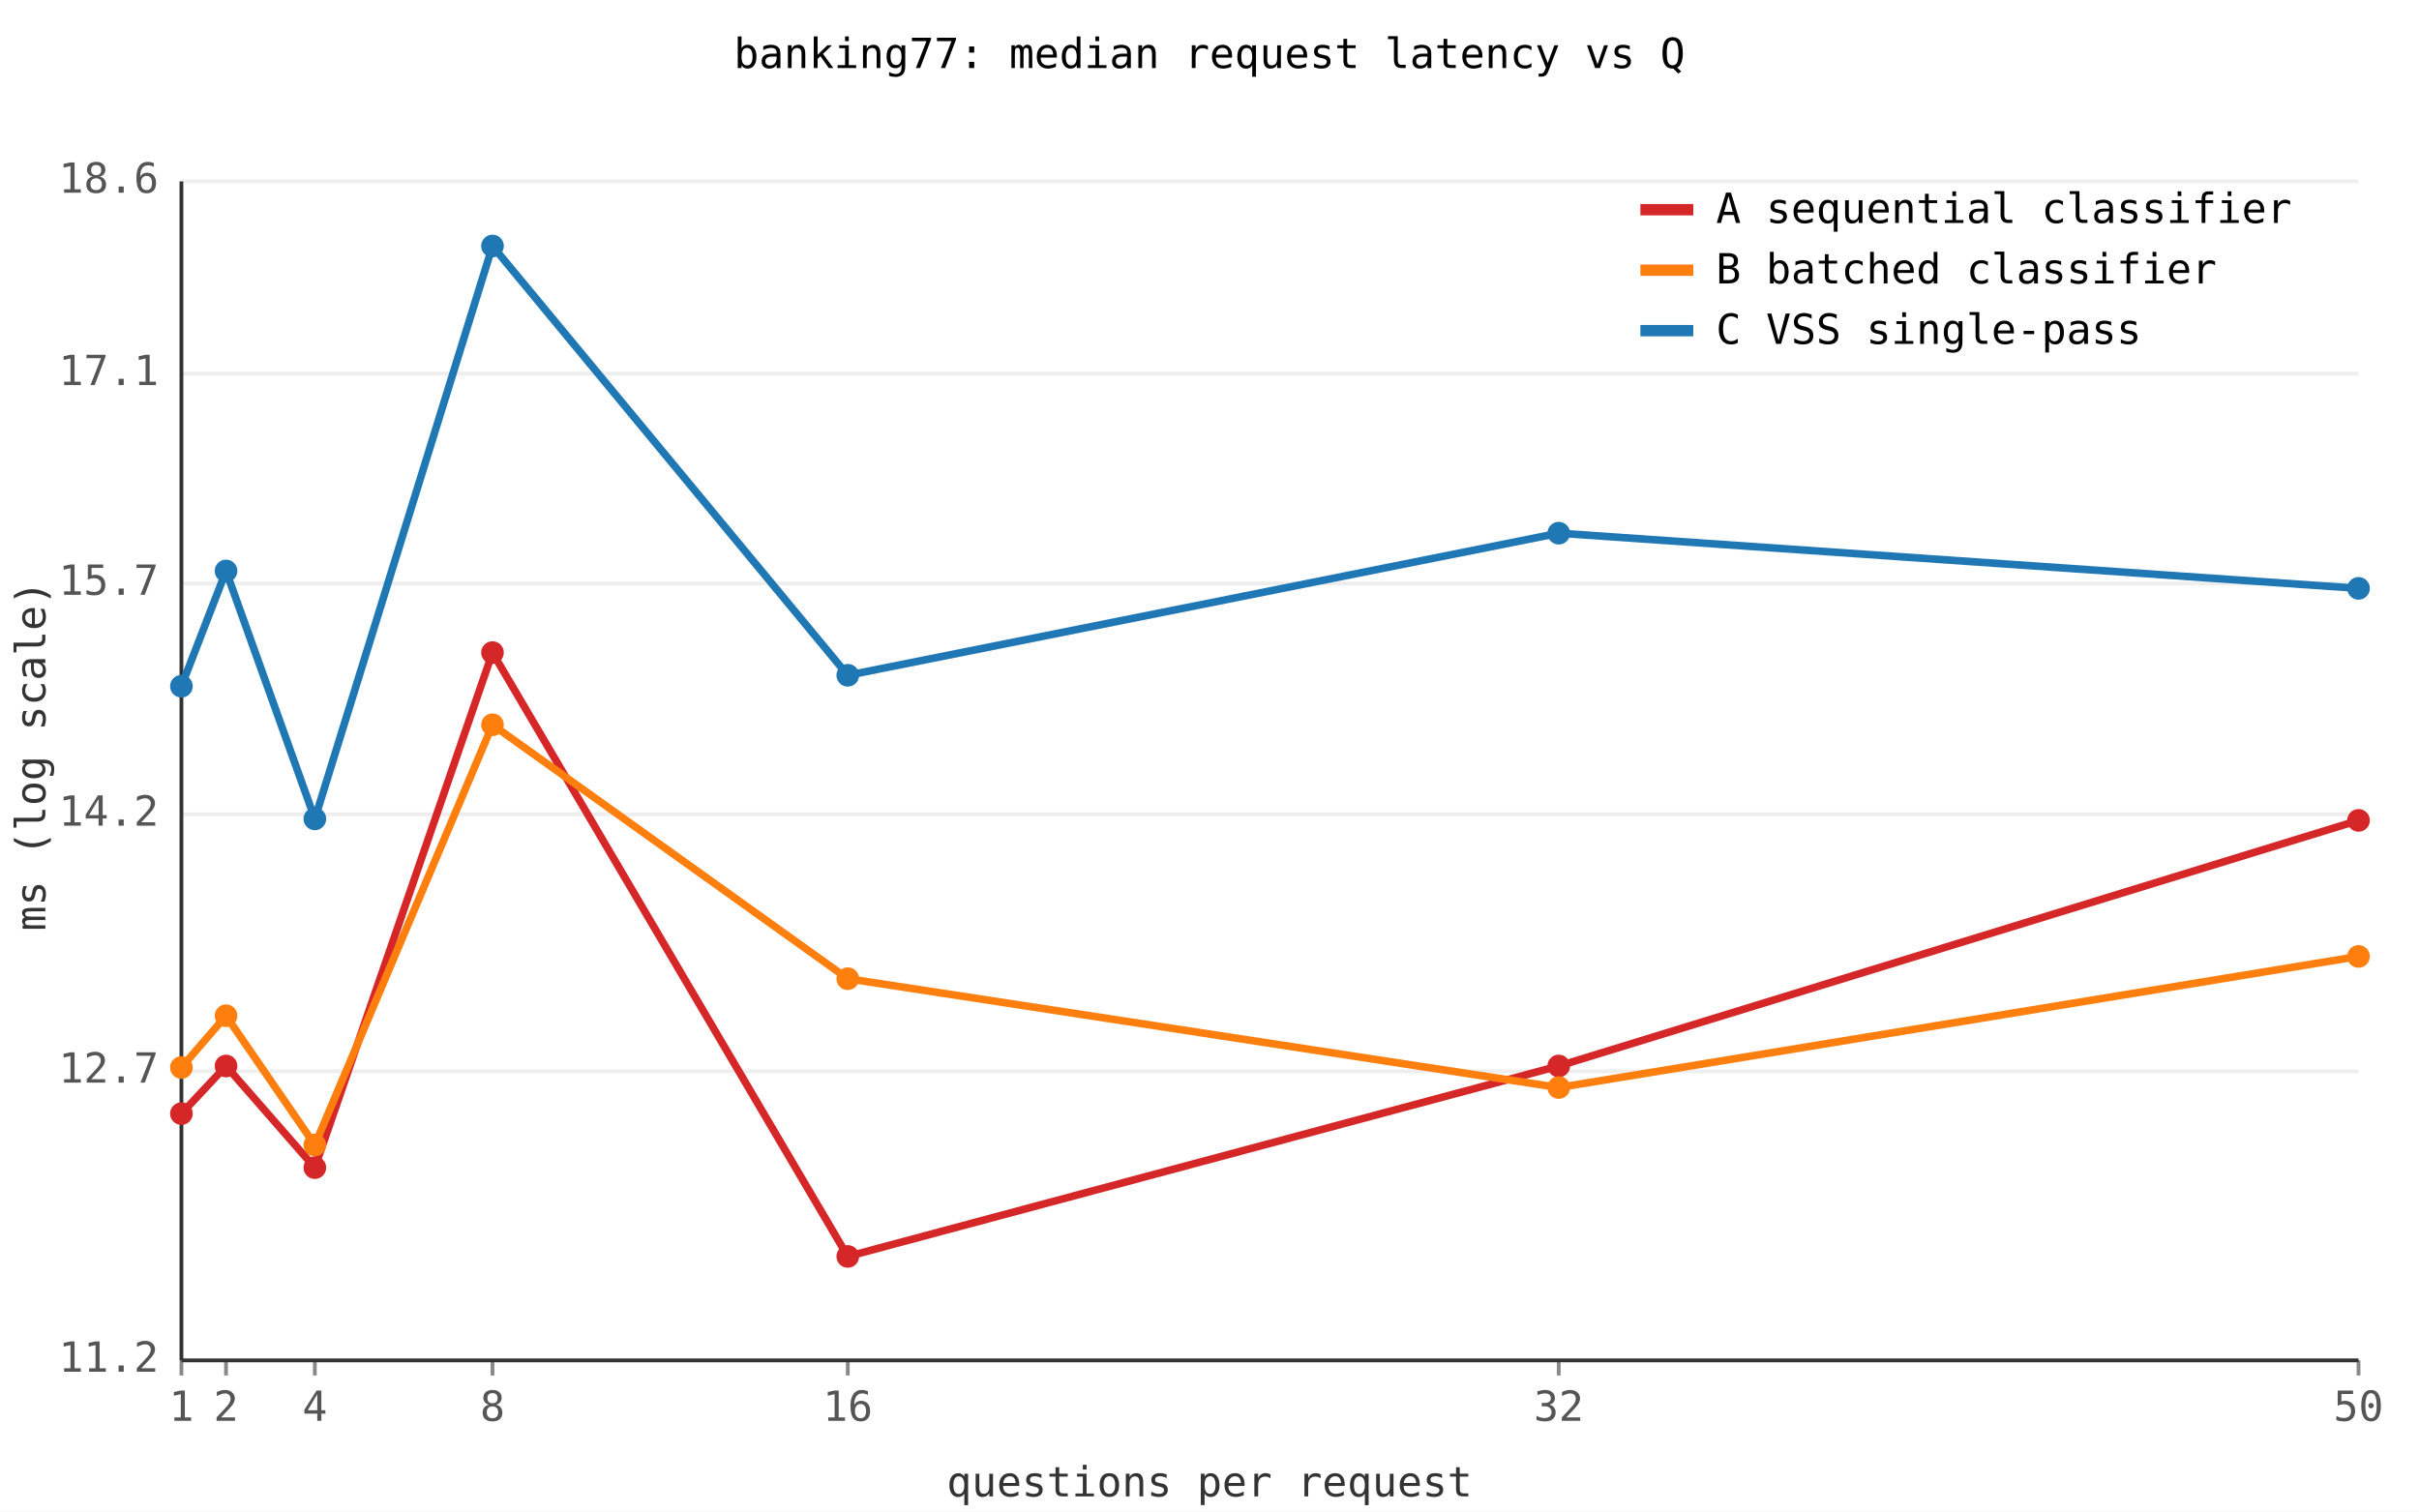
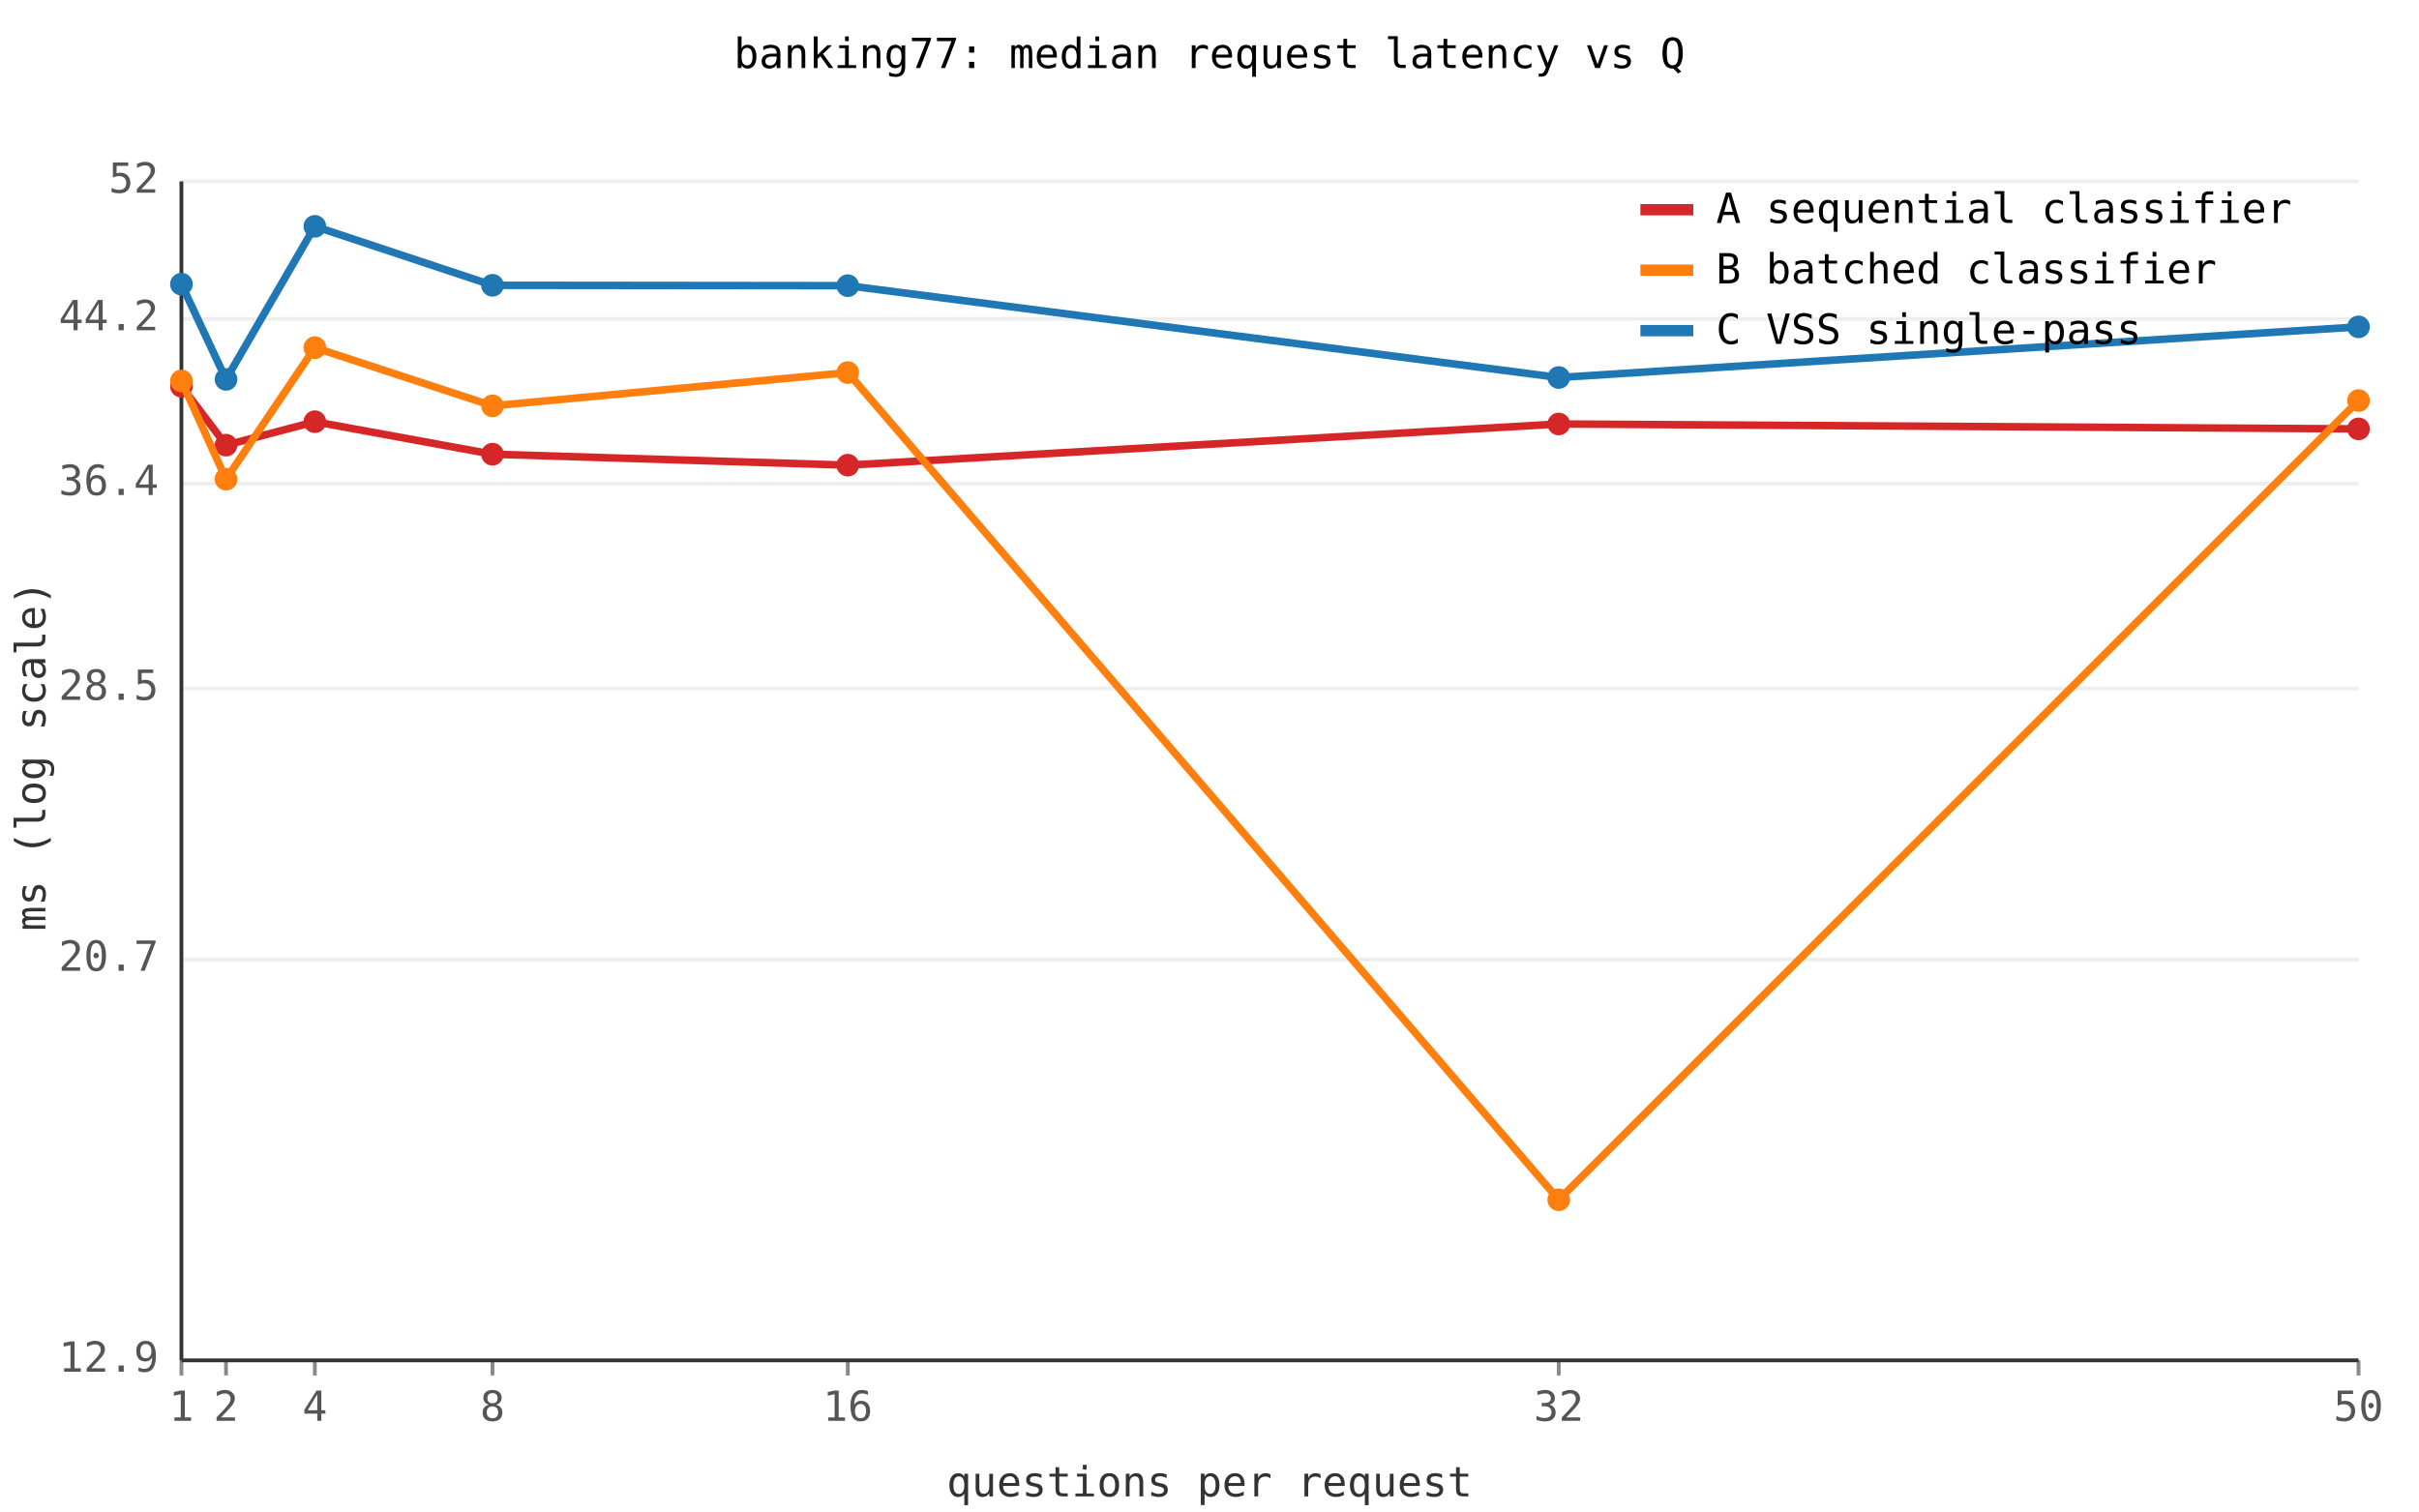
<svg xmlns="http://www.w3.org/2000/svg" viewBox="0 0 640 400" font-family="monospace" font-size="11">
  <rect width="640" height="400" fill="white" />
  <text x="320.0" y="18" text-anchor="middle">banking77: median request latency vs Q</text>
  <line x1="48" y1="360.0" x2="624" y2="360.0" stroke="#eee" />
-   <text x="42" y="363.0" text-anchor="end" fill="#555">11.2</text>
-   <line x1="48" y1="283.5" x2="624" y2="283.5" stroke="#eee" />
-   <text x="42" y="286.5" text-anchor="end" fill="#555">12.7</text>
-   <line x1="48" y1="215.5" x2="624" y2="215.5" stroke="#eee" />
-   <text x="42" y="218.5" text-anchor="end" fill="#555">14.2</text>
-   <line x1="48" y1="154.4" x2="624" y2="154.4" stroke="#eee" />
-   <text x="42" y="157.4" text-anchor="end" fill="#555">15.7</text>
-   <line x1="48" y1="98.9" x2="624" y2="98.9" stroke="#eee" />
-   <text x="42" y="101.9" text-anchor="end" fill="#555">17.1</text>
+   <text x="42" y="363.0" text-anchor="end" fill="#555">12.9</text>
+   <line x1="48" y1="253.9" x2="624" y2="253.9" stroke="#eee" />
+   <text x="42" y="256.9" text-anchor="end" fill="#555">20.7</text>
+   <line x1="48" y1="182.2" x2="624" y2="182.2" stroke="#eee" />
+   <text x="42" y="185.2" text-anchor="end" fill="#555">28.5</text>
+   <line x1="48" y1="128.0" x2="624" y2="128.0" stroke="#eee" />
+   <text x="42" y="131.0" text-anchor="end" fill="#555">36.4</text>
+   <line x1="48" y1="84.4" x2="624" y2="84.4" stroke="#eee" />
+   <text x="42" y="87.4" text-anchor="end" fill="#555">44.2</text>
  <line x1="48" y1="48.0" x2="624" y2="48.0" stroke="#eee" />
-   <text x="42" y="51.0" text-anchor="end" fill="#555">18.6</text>
+   <text x="42" y="51.0" text-anchor="end" fill="#555">52</text>
  <line x1="48.0" y1="360" x2="48.0" y2="364" stroke="#888" />
  <text x="48.0" y="376" text-anchor="middle" fill="#555">1</text>
  <line x1="59.8" y1="360" x2="59.8" y2="364" stroke="#888" />
  <text x="59.8" y="376" text-anchor="middle" fill="#555">2</text>
  <line x1="83.3" y1="360" x2="83.3" y2="364" stroke="#888" />
  <text x="83.3" y="376" text-anchor="middle" fill="#555">4</text>
  <line x1="130.3" y1="360" x2="130.3" y2="364" stroke="#888" />
  <text x="130.3" y="376" text-anchor="middle" fill="#555">8</text>
  <line x1="224.3" y1="360" x2="224.3" y2="364" stroke="#888" />
  <text x="224.3" y="376" text-anchor="middle" fill="#555">16</text>
  <line x1="412.4" y1="360" x2="412.4" y2="364" stroke="#888" />
  <text x="412.4" y="376" text-anchor="middle" fill="#555">32</text>
  <line x1="624.0" y1="360" x2="624.0" y2="364" stroke="#888" />
  <text x="624.0" y="376" text-anchor="middle" fill="#555">50</text>
  <line x1="48" y1="360" x2="624" y2="360" stroke="#333" />
  <line x1="48" y1="360" x2="48" y2="48" stroke="#333" />
  <text x="320.0" y="396" text-anchor="middle" fill="#333">questions per request</text>
  <text x="12" y="200.0" text-anchor="middle" fill="#333" transform="rotate(-90 12 200.0)">ms (log scale)</text>
-   <polyline points="48.0,294.7 59.8,282.1 83.3,309.0 130.3,172.7 224.3,332.5 412.4,282.1 624.0,217.1" fill="none" stroke="#d62728" stroke-width="2" />
-   <circle cx="48.0" cy="294.7" r="3" fill="#d62728" />
-   <circle cx="59.8" cy="282.1" r="3" fill="#d62728" />
-   <circle cx="83.3" cy="309.0" r="3" fill="#d62728" />
-   <circle cx="130.3" cy="172.7" r="3" fill="#d62728" />
-   <circle cx="224.3" cy="332.5" r="3" fill="#d62728" />
-   <circle cx="412.4" cy="282.1" r="3" fill="#d62728" />
-   <circle cx="624.0" cy="217.1" r="3" fill="#d62728" />
+   <polyline points="48.0,102.2 59.8,117.8 83.3,111.6 130.3,120.2 224.3,123.1 412.4,112.2 624.0,113.5" fill="none" stroke="#d62728" stroke-width="2" />
+   <circle cx="48.0" cy="102.2" r="3" fill="#d62728" />
+   <circle cx="59.8" cy="117.8" r="3" fill="#d62728" />
+   <circle cx="83.3" cy="111.6" r="3" fill="#d62728" />
+   <circle cx="130.3" cy="120.2" r="3" fill="#d62728" />
+   <circle cx="224.3" cy="123.1" r="3" fill="#d62728" />
+   <circle cx="412.4" cy="112.2" r="3" fill="#d62728" />
+   <circle cx="624.0" cy="113.5" r="3" fill="#d62728" />
  <rect x="434" y="54" width="14" height="3" fill="#d62728" />
  <text x="454" y="59">A sequential classifier</text>
-   <polyline points="48.0,282.5 59.8,268.8 83.3,303.0 130.3,191.8 224.3,259.0 412.4,287.8 624.0,253.1" fill="none" stroke="#ff7f0e" stroke-width="2" />
-   <circle cx="48.0" cy="282.5" r="3" fill="#ff7f0e" />
-   <circle cx="59.8" cy="268.8" r="3" fill="#ff7f0e" />
-   <circle cx="83.3" cy="303.0" r="3" fill="#ff7f0e" />
-   <circle cx="130.3" cy="191.8" r="3" fill="#ff7f0e" />
-   <circle cx="224.3" cy="259.0" r="3" fill="#ff7f0e" />
-   <circle cx="412.4" cy="287.8" r="3" fill="#ff7f0e" />
-   <circle cx="624.0" cy="253.1" r="3" fill="#ff7f0e" />
+   <polyline points="48.0,100.8 59.8,126.8 83.3,92.0 130.3,107.4 224.3,98.6 412.4,317.5 624.0,106.0" fill="none" stroke="#ff7f0e" stroke-width="2" />
+   <circle cx="48.0" cy="100.8" r="3" fill="#ff7f0e" />
+   <circle cx="59.8" cy="126.8" r="3" fill="#ff7f0e" />
+   <circle cx="83.3" cy="92.0" r="3" fill="#ff7f0e" />
+   <circle cx="130.3" cy="107.4" r="3" fill="#ff7f0e" />
+   <circle cx="224.3" cy="98.6" r="3" fill="#ff7f0e" />
+   <circle cx="412.4" cy="317.5" r="3" fill="#ff7f0e" />
+   <circle cx="624.0" cy="106.0" r="3" fill="#ff7f0e" />
  <rect x="434" y="70" width="14" height="3" fill="#ff7f0e" />
  <text x="454" y="75">B batched classifier</text>
-   <polyline points="48.0,181.6 59.8,151.1 83.3,216.7 130.3,65.1 224.3,178.7 412.4,141.1 624.0,155.7" fill="none" stroke="#1f77b4" stroke-width="2" />
-   <circle cx="48.0" cy="181.6" r="3" fill="#1f77b4" />
-   <circle cx="59.8" cy="151.1" r="3" fill="#1f77b4" />
-   <circle cx="83.3" cy="216.7" r="3" fill="#1f77b4" />
-   <circle cx="130.3" cy="65.1" r="3" fill="#1f77b4" />
-   <circle cx="224.3" cy="178.7" r="3" fill="#1f77b4" />
-   <circle cx="412.4" cy="141.1" r="3" fill="#1f77b4" />
-   <circle cx="624.0" cy="155.7" r="3" fill="#1f77b4" />
+   <polyline points="48.0,75.2 59.8,100.4 83.3,59.9 130.3,75.5 224.3,75.6 412.4,99.9 624.0,86.5" fill="none" stroke="#1f77b4" stroke-width="2" />
+   <circle cx="48.0" cy="75.2" r="3" fill="#1f77b4" />
+   <circle cx="59.8" cy="100.4" r="3" fill="#1f77b4" />
+   <circle cx="83.3" cy="59.9" r="3" fill="#1f77b4" />
+   <circle cx="130.3" cy="75.5" r="3" fill="#1f77b4" />
+   <circle cx="224.3" cy="75.6" r="3" fill="#1f77b4" />
+   <circle cx="412.4" cy="99.9" r="3" fill="#1f77b4" />
+   <circle cx="624.0" cy="86.5" r="3" fill="#1f77b4" />
  <rect x="434" y="86" width="14" height="3" fill="#1f77b4" />
  <text x="454" y="91">C VSS single-pass</text>
</svg>
